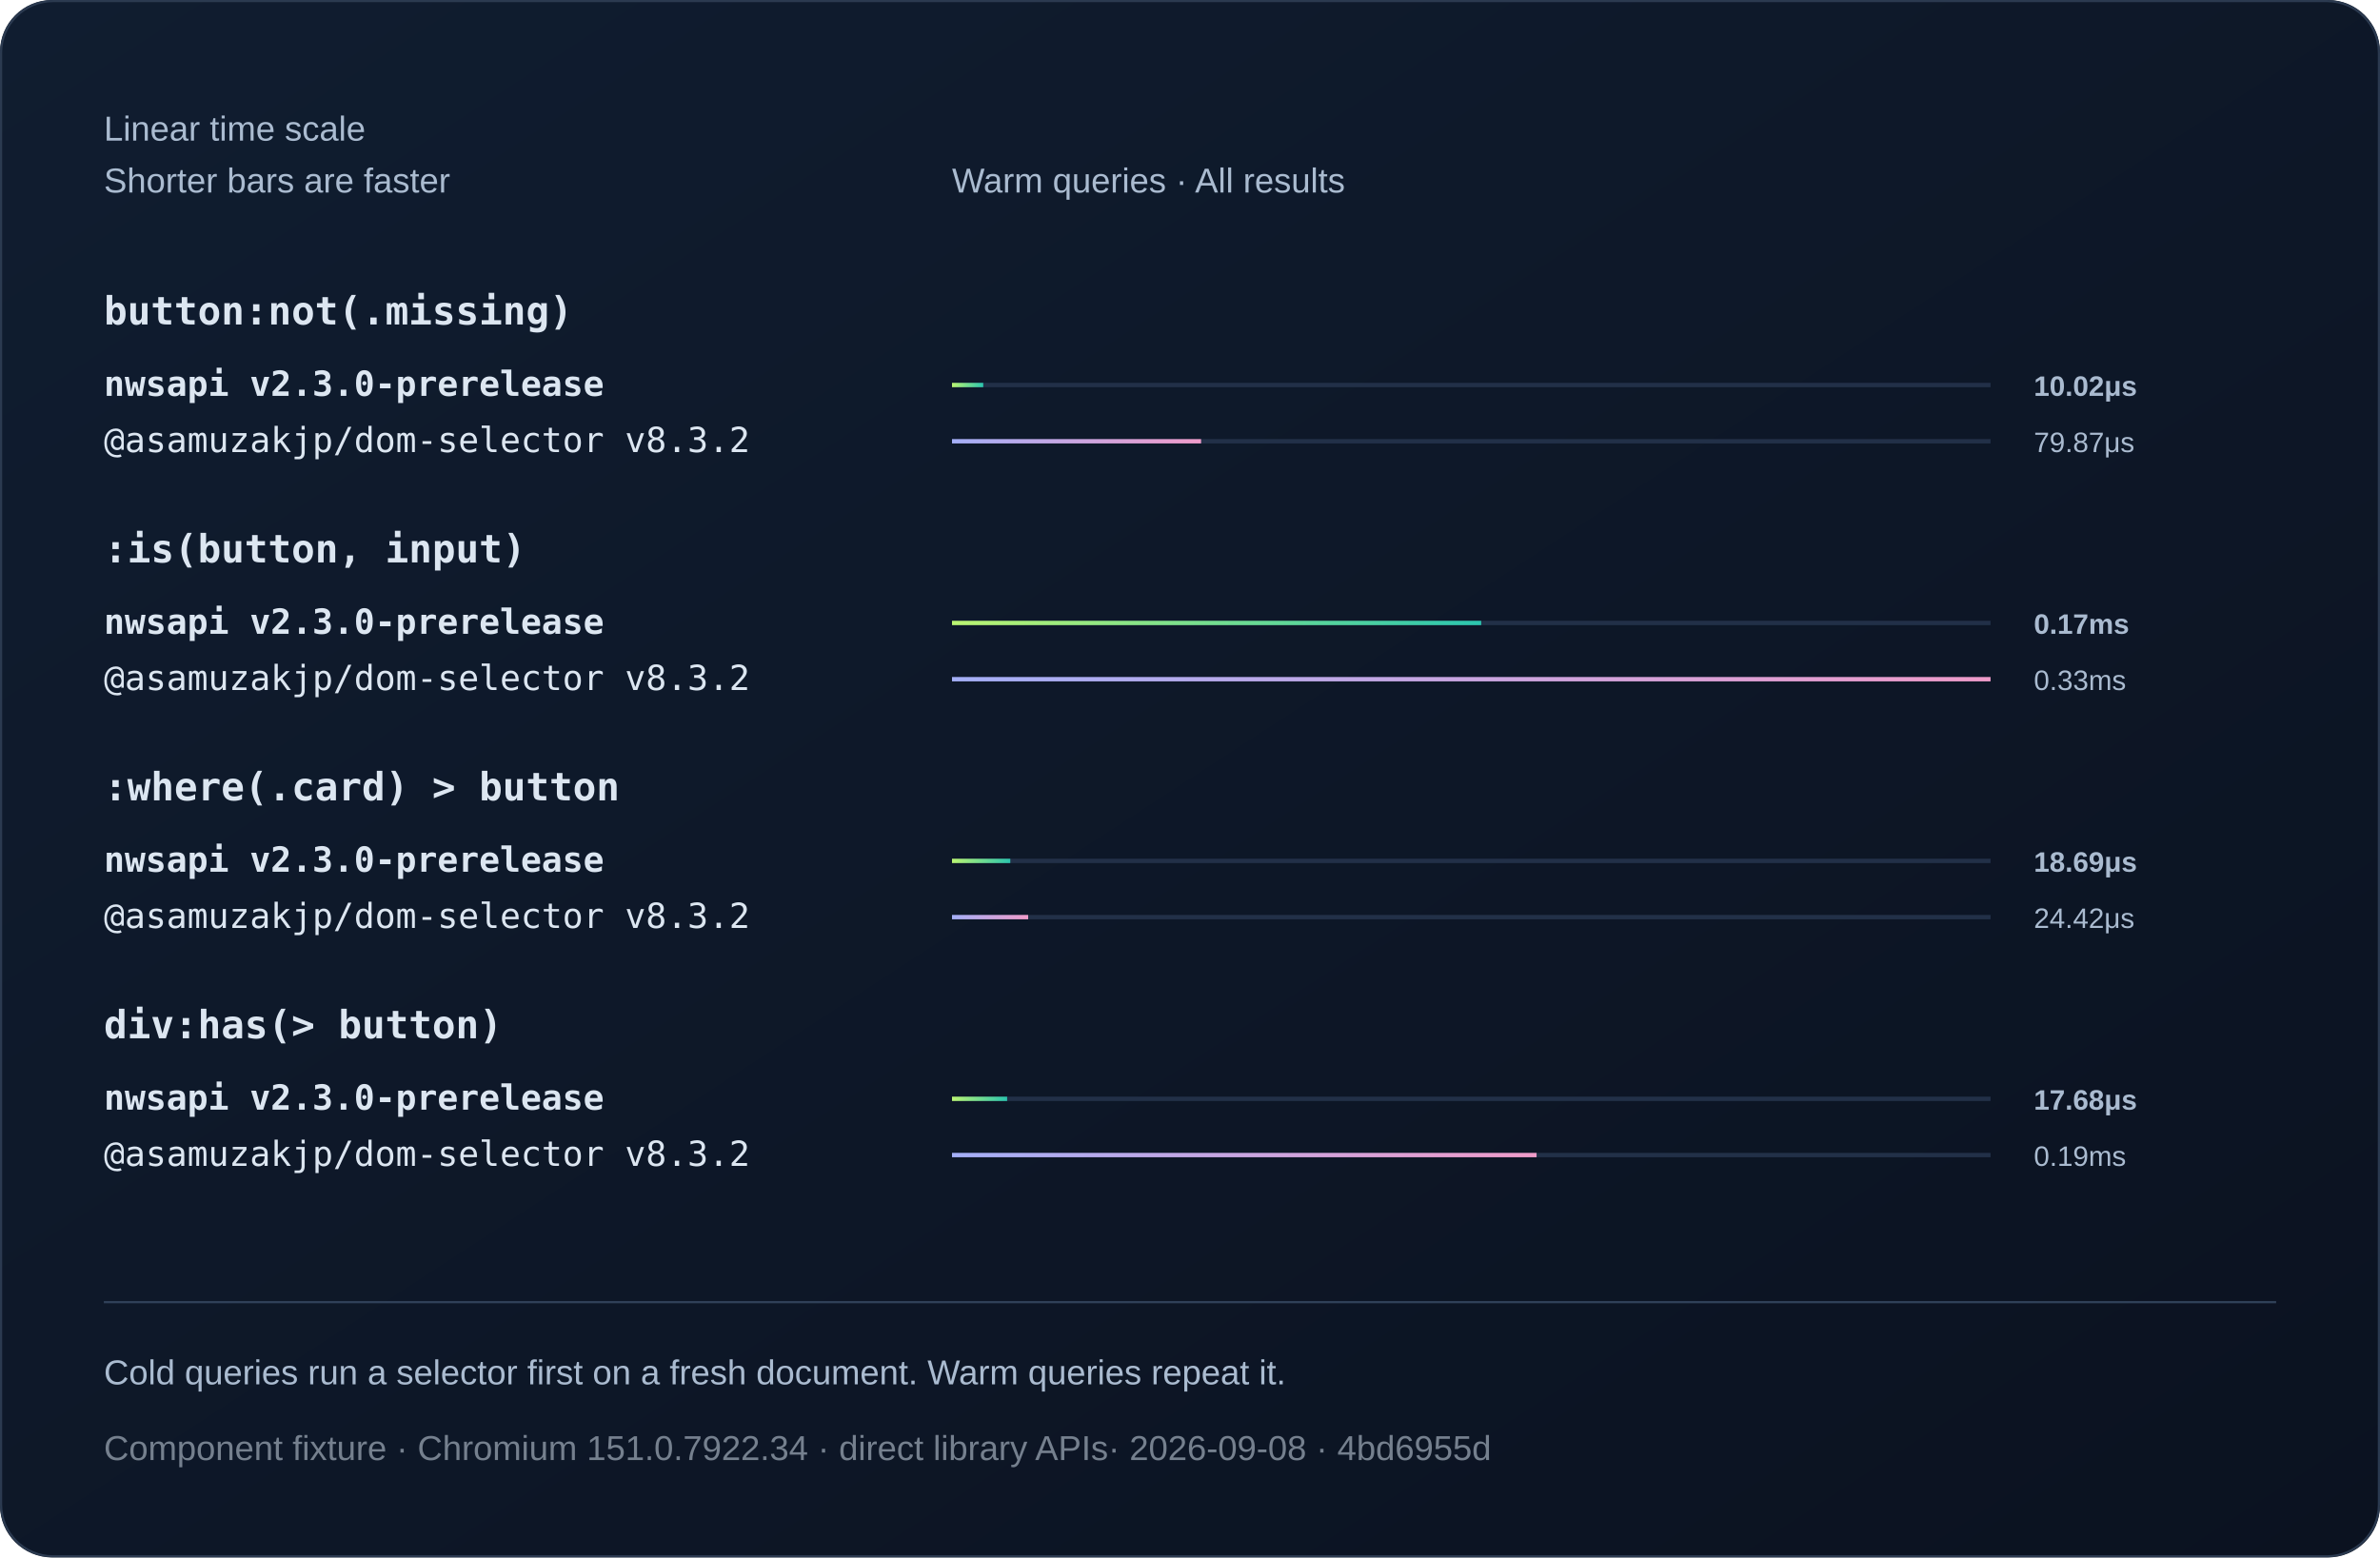
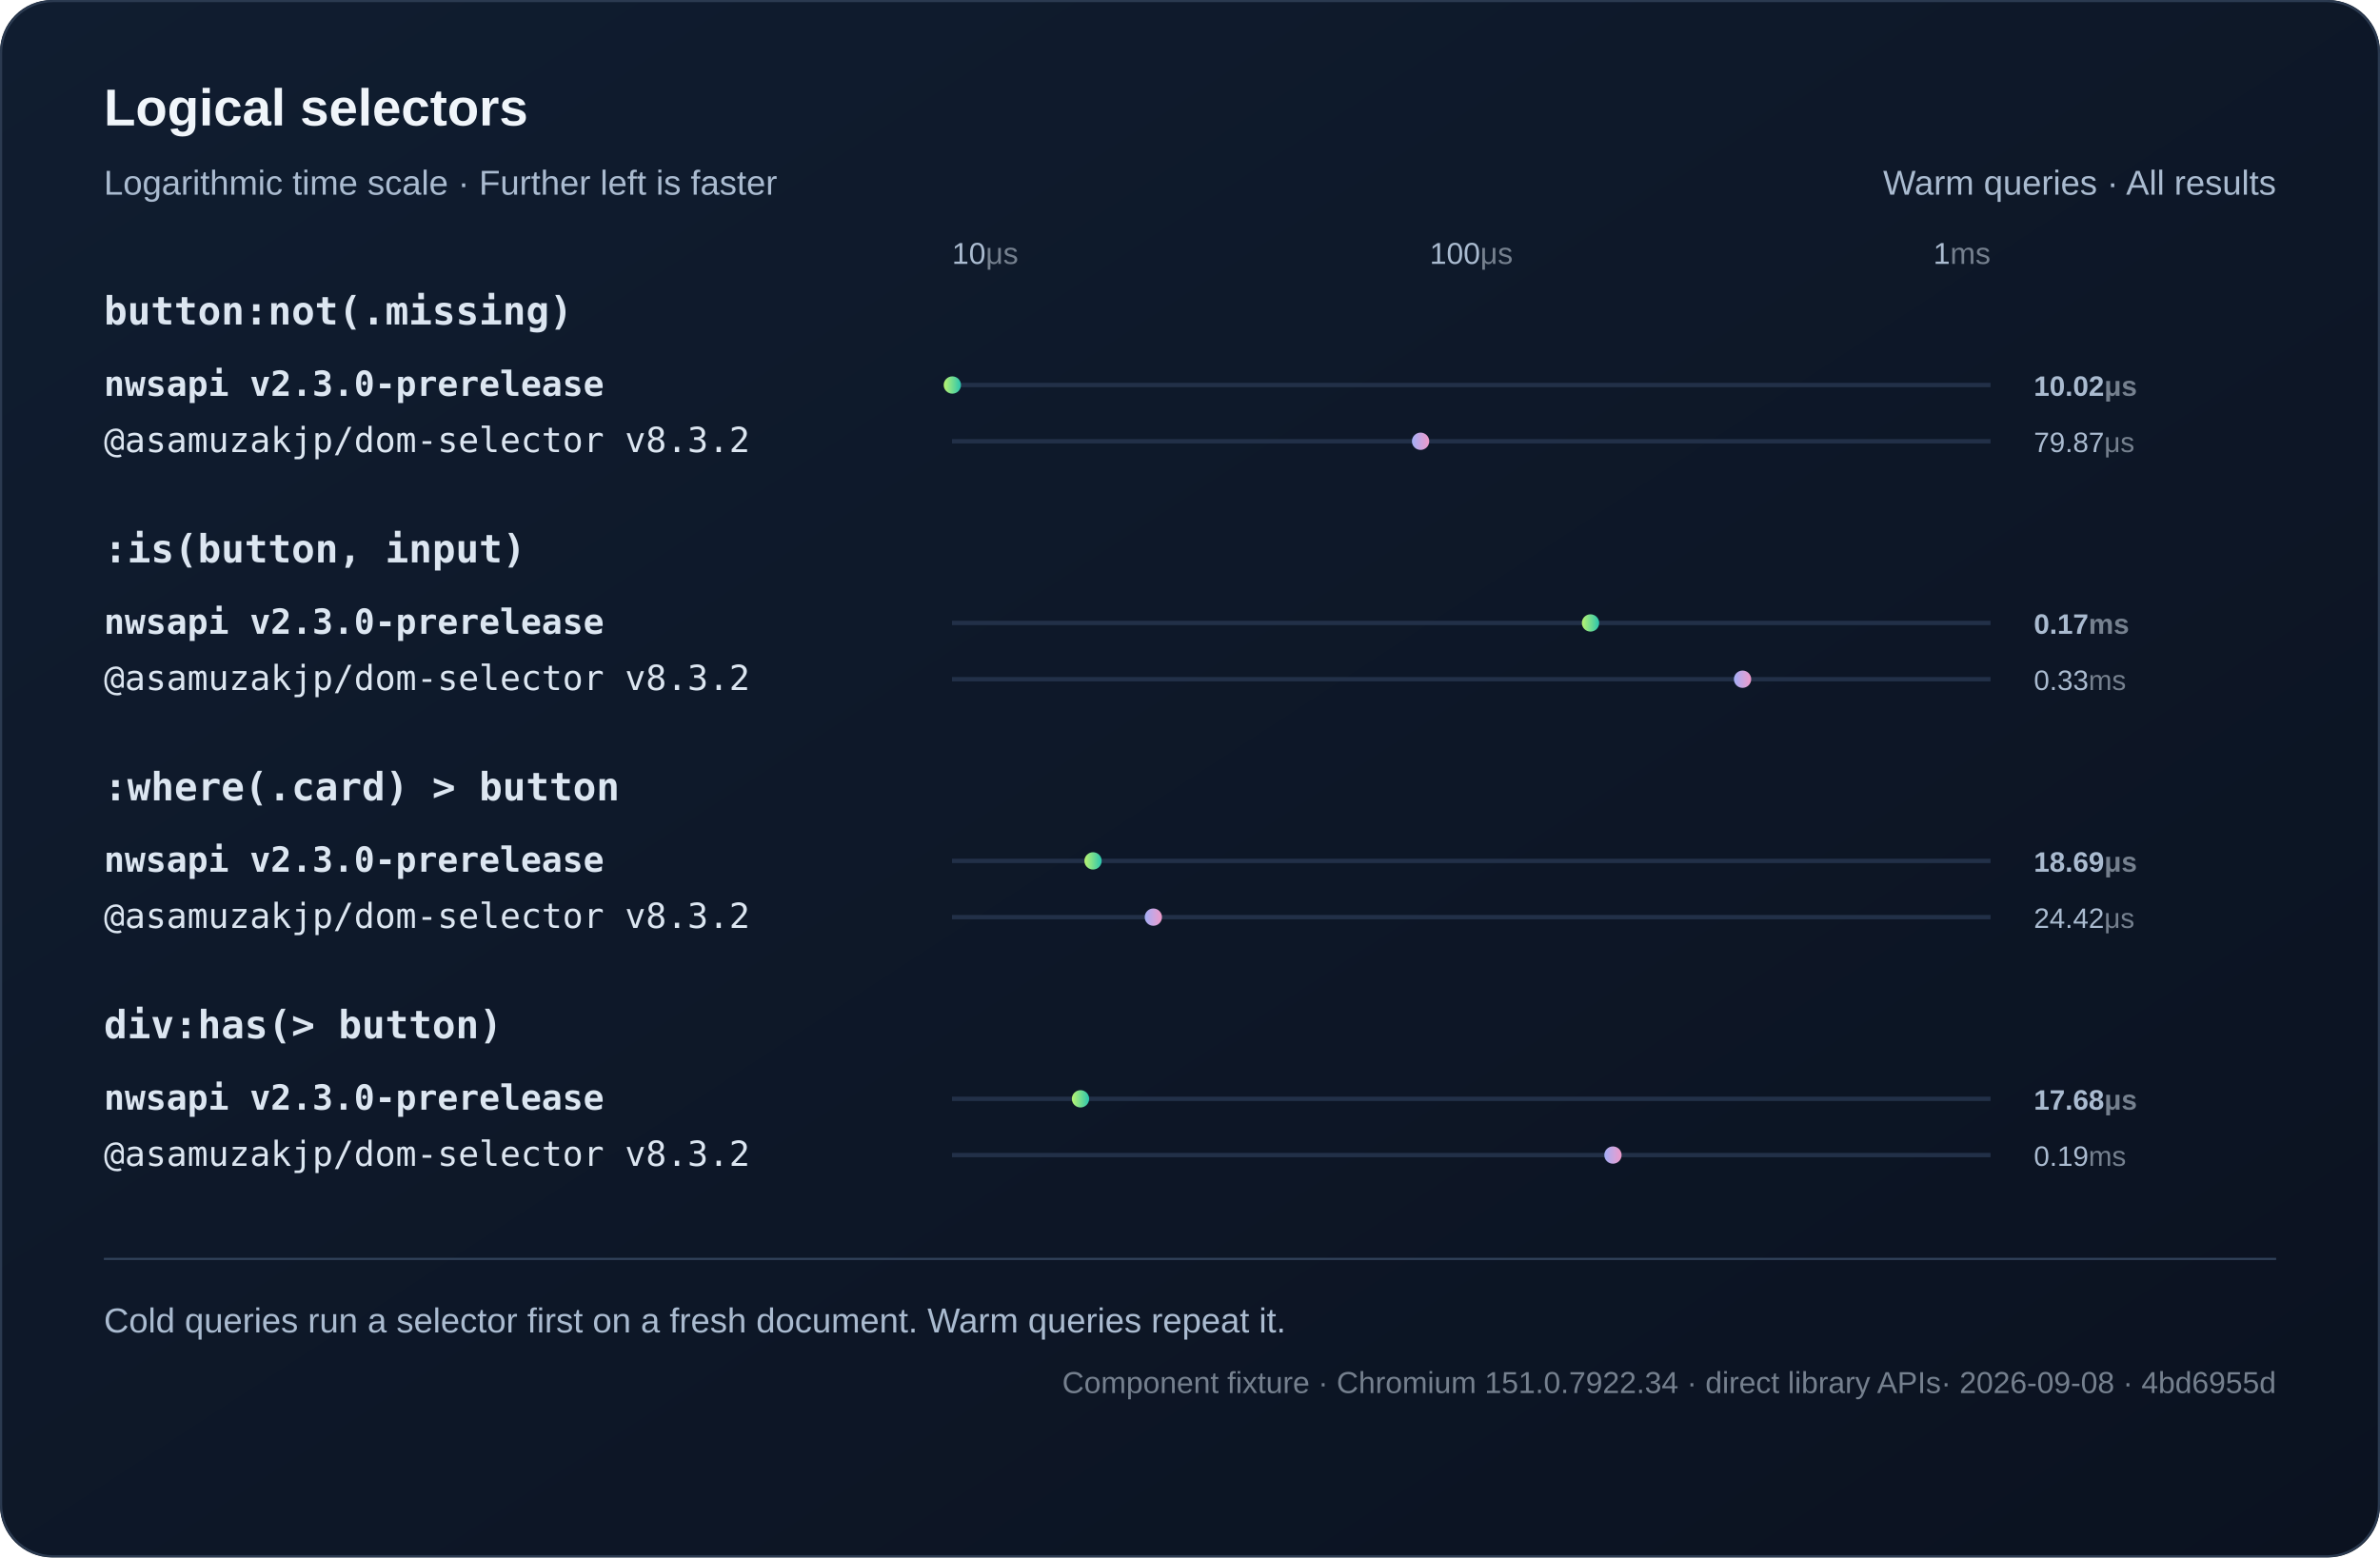
<svg xmlns="http://www.w3.org/2000/svg" width="1100" height="720" viewBox="0 0 1100 720" role="img">
  <defs>
    <linearGradient id="bg" x2="1" y2="1">
      <stop stop-color="#101d30" />
      <stop offset="1" stop-color="#0b1220" />
    </linearGradient>
    <linearGradient id="series0">
      <stop stop-color="#baf471" />
      <stop offset="1" stop-color="#2bc5ae" />
    </linearGradient>
    <linearGradient id="series1">
      <stop stop-color="#a4aff7" />
      <stop offset="1" stop-color="#ef9bc9" />
    </linearGradient>
  </defs>
  <style>text{font-family:Arial,Helvetica,sans-serif;fill:#f0f5fa}
.muted{fill:#aabbd0;font:16px Arial,Helvetica,sans-serif}
.code{font:18px Consolas,Menlo,monospace;fill:#dce6f1}
.note .code{font:16px Consolas,Menlo,monospace}
- .metadata,.metadata .code{fill:#75808e}
+ .metadata,.metadata .code{fill:#75808e;font-size:14px}
+ .chart-title{font-size:24px;font-weight:700}
+ .unit{fill:#75808e}
+ .package{font-family:Consolas,Menlo,monospace}
.comparison{font-size:14px;font-variant-numeric:tabular-nums}
.tick{fill:#aabbd0;font-size:12px}
.time{fill:#aabbd0;font-size:13px;font-variant-numeric:tabular-nums}
- .engine{font-size:16px}.selector{font-weight:600}.bar{transform-box:fill-box;transform-origin:left center;animation:fill 800ms ease-out 1 both}@keyframes fill{from{transform:scaleX(0)}to{transform:scaleX(1)}}@media(prefers-reduced-motion:reduce){.bar{animation:none}}</style>
+ .engine{font-size:16px}.selector{font-weight:600}.tick{font-size:14px}.marker{animation:fade 800ms ease-out both}@keyframes fade{from{opacity:0}to{opacity:1}}@media(prefers-reduced-motion:reduce){.marker{animation:none}}</style>
  <rect width="1100" height="720" rx="24" fill="url(#bg)" />
  <rect x=".5" y=".5" width="1099" height="719" rx="24" fill="none" stroke="#2b3a50" />
-   <text x="48" y="65" class="muted">Linear time scale</text>
-   <text x="48" y="89" class="muted">Shorter bars are faster</text>
-   <text x="440" y="89" class="muted">Warm queries · All results</text>
+   <text x="48" y="58" class="chart-title">Logical selectors</text>
+   <text x="48" y="90" class="muted">Logarithmic time scale · Further left is faster</text>
+   <text x="1052" y="90" text-anchor="end" class="muted">Warm queries · All results</text>
+   <text x="440" y="122" text-anchor="start" class="tick">10<tspan class="unit">μs</tspan>
+   </text>
+   <text x="680" y="122" text-anchor="middle" class="tick">100<tspan class="unit">μs</tspan>
+   </text>
+   <text x="920" y="122" text-anchor="end" class="tick">1<tspan class="unit">ms</tspan>
+   </text>
  <text x="48" y="150" class="code selector">button:not(.missing)</text>
  <g>
    <text x="48" y="183" class="code engine" style="font-weight:700">nwsapi v2.3.0-prerelease</text>
    <path d="M440 178h480" stroke="#223048" stroke-width="2" />
-     <rect class="bar" x="440" y="177" width="14.44" height="2" fill="url(#series0)" />
-     <text x="940" y="183" class="time" style="font-weight:700">10.02μs</text>
+     <circle class="marker" cx="440.16" cy="178" r="4" fill="url(#series0)" />
+     <text x="940" y="183" class="time" style="font-weight:700">10.02<tspan class="unit">μs</tspan>
+     </text>
  </g>
  <g>
    <text x="48" y="209" class="code engine">@asamuzakjp/dom-selector v8.3.2</text>
    <path d="M440 204h480" stroke="#223048" stroke-width="2" />
-     <rect class="bar" x="440" y="203" width="115.13" height="2" fill="url(#series1)" />
-     <text x="940" y="209" class="time">79.87μs</text>
+     <circle class="marker" cx="656.57" cy="204" r="4" fill="url(#series1)" />
+     <text x="940" y="209" class="time">79.87<tspan class="unit">μs</tspan>
+     </text>
  </g>
  <text x="48" y="260" class="code selector">:is(button, input)</text>
  <g>
    <text x="48" y="293" class="code engine" style="font-weight:700">nwsapi v2.3.0-prerelease</text>
    <path d="M440 288h480" stroke="#223048" stroke-width="2" />
-     <rect class="bar" x="440" y="287" width="244.58" height="2" fill="url(#series0)" />
-     <text x="940" y="293" class="time" style="font-weight:700">0.17ms</text>
+     <circle class="marker" cx="735.11" cy="288" r="4" fill="url(#series0)" />
+     <text x="940" y="293" class="time" style="font-weight:700">0.17<tspan class="unit">ms</tspan>
+     </text>
  </g>
  <g>
    <text x="48" y="319" class="code engine">@asamuzakjp/dom-selector v8.3.2</text>
    <path d="M440 314h480" stroke="#223048" stroke-width="2" />
-     <rect class="bar" x="440" y="313" width="480" height="2" fill="url(#series1)" />
-     <text x="940" y="319" class="time">0.33ms</text>
+     <circle class="marker" cx="805.38" cy="314" r="4" fill="url(#series1)" />
+     <text x="940" y="319" class="time">0.33<tspan class="unit">ms</tspan>
+     </text>
  </g>
  <text x="48" y="370" class="code selector">:where(.card) &gt; button</text>
  <g>
    <text x="48" y="403" class="code engine" style="font-weight:700">nwsapi v2.3.0-prerelease</text>
    <path d="M440 398h480" stroke="#223048" stroke-width="2" />
-     <rect class="bar" x="440" y="397" width="26.94" height="2" fill="url(#series0)" />
-     <text x="940" y="403" class="time" style="font-weight:700">18.69μs</text>
+     <circle class="marker" cx="505.19" cy="398" r="4" fill="url(#series0)" />
+     <text x="940" y="403" class="time" style="font-weight:700">18.69<tspan class="unit">μs</tspan>
+     </text>
  </g>
  <g>
    <text x="48" y="429" class="code engine">@asamuzakjp/dom-selector v8.3.2</text>
    <path d="M440 424h480" stroke="#223048" stroke-width="2" />
-     <rect class="bar" x="440" y="423" width="35.2" height="2" fill="url(#series1)" />
-     <text x="940" y="429" class="time">24.42μs</text>
+     <circle class="marker" cx="533.06" cy="424" r="4" fill="url(#series1)" />
+     <text x="940" y="429" class="time">24.42<tspan class="unit">μs</tspan>
+     </text>
  </g>
  <text x="48" y="480" class="code selector">div:has(&gt; button)</text>
  <g>
    <text x="48" y="513" class="code engine" style="font-weight:700">nwsapi v2.3.0-prerelease</text>
    <path d="M440 508h480" stroke="#223048" stroke-width="2" />
-     <rect class="bar" x="440" y="507" width="25.48" height="2" fill="url(#series0)" />
-     <text x="940" y="513" class="time" style="font-weight:700">17.68μs</text>
+     <circle class="marker" cx="499.39" cy="508" r="4" fill="url(#series0)" />
+     <text x="940" y="513" class="time" style="font-weight:700">17.68<tspan class="unit">μs</tspan>
+     </text>
  </g>
  <g>
    <text x="48" y="539" class="code engine">@asamuzakjp/dom-selector v8.3.2</text>
    <path d="M440 534h480" stroke="#223048" stroke-width="2" />
-     <rect class="bar" x="440" y="533" width="270.18" height="2" fill="url(#series1)" />
-     <text x="940" y="539" class="time">0.19ms</text>
+     <circle class="marker" cx="745.48" cy="534" r="4" fill="url(#series1)" />
+     <text x="940" y="539" class="time">0.19<tspan class="unit">ms</tspan>
+     </text>
  </g>
-   <path d="M48 602h1004" stroke="#304159" />
-   <text x="48" y="640" class="muted">Cold queries run a selector first on a fresh document. Warm queries repeat it.</text>
-   <text x="48" y="675" class="muted note metadata">Component fixture · Chromium 151.0.7922.34 · direct library APIs<tspan fill="#75808e"> · 2026-09-08 · 4bd6955d</tspan>
+   <path d="M48 582h1004" stroke="#304159" />
+   <text x="48" y="616" class="muted">Cold queries run a selector first on a fresh document. Warm queries repeat it.</text>
+   <text x="1052" y="644" text-anchor="end" class="muted note metadata">Component fixture · Chromium 151.0.7922.34 · direct library APIs<tspan fill="#75808e"> · 2026-09-08 · 4bd6955d</tspan>
  </text>
</svg>
